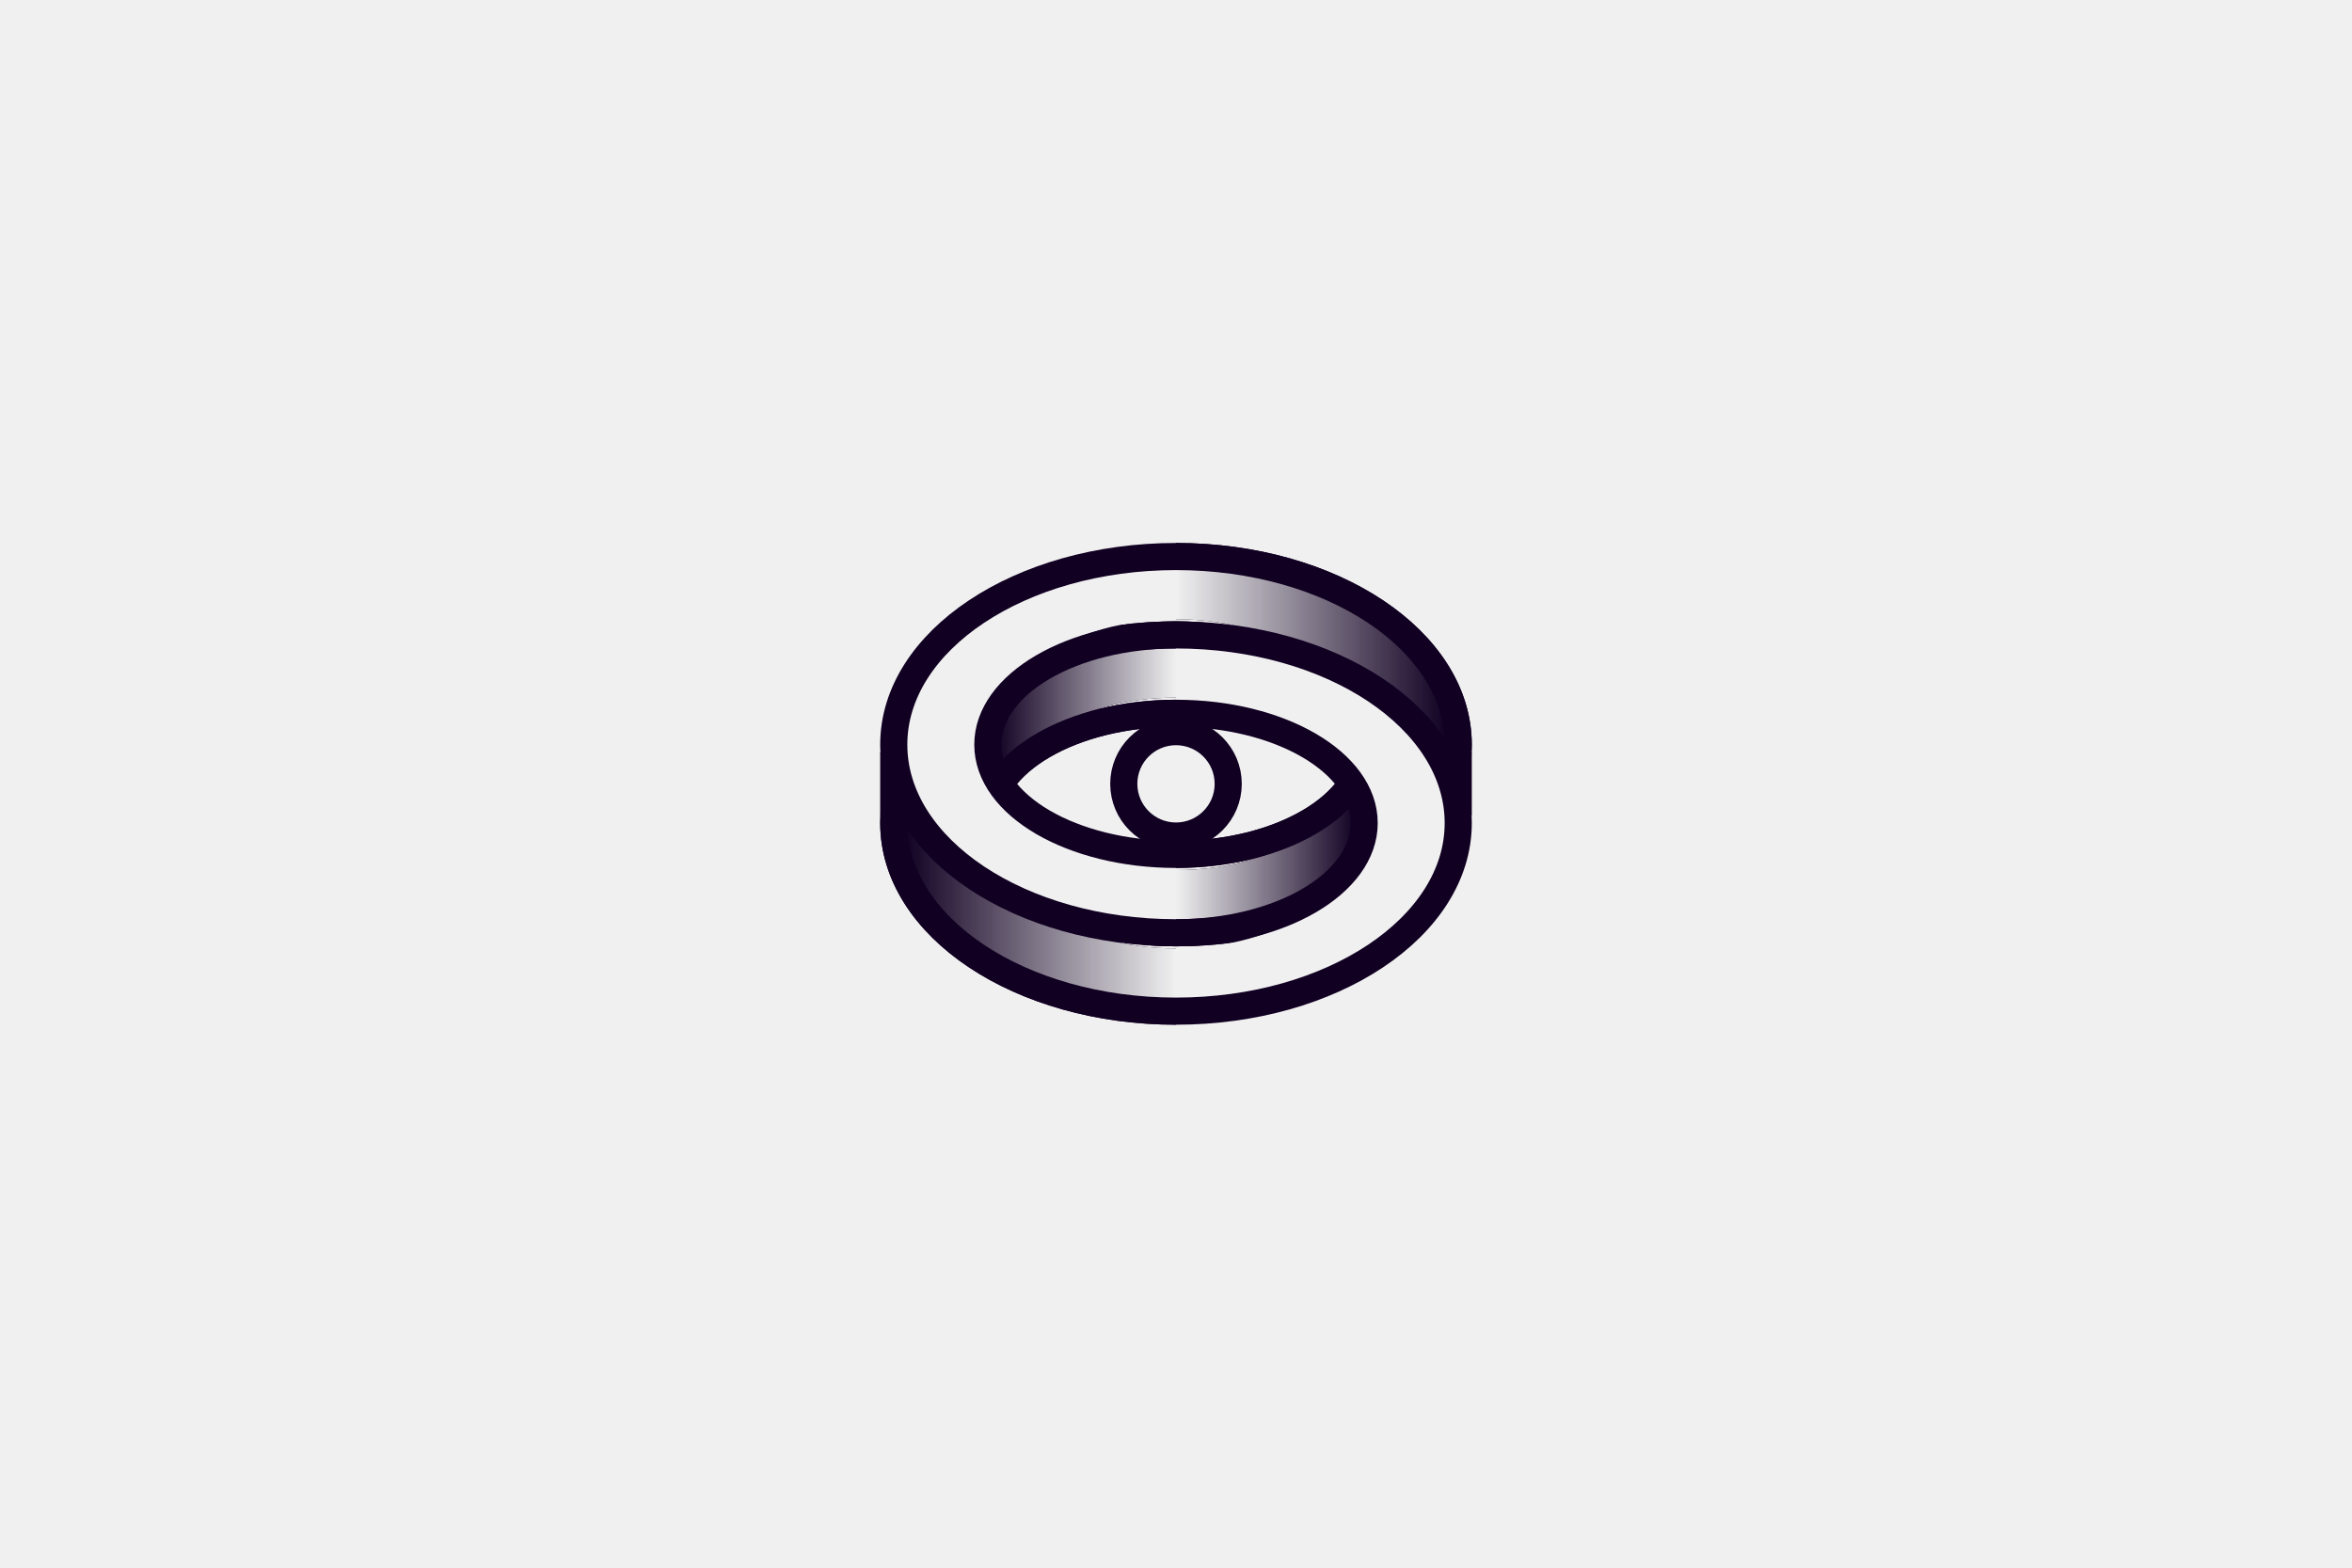
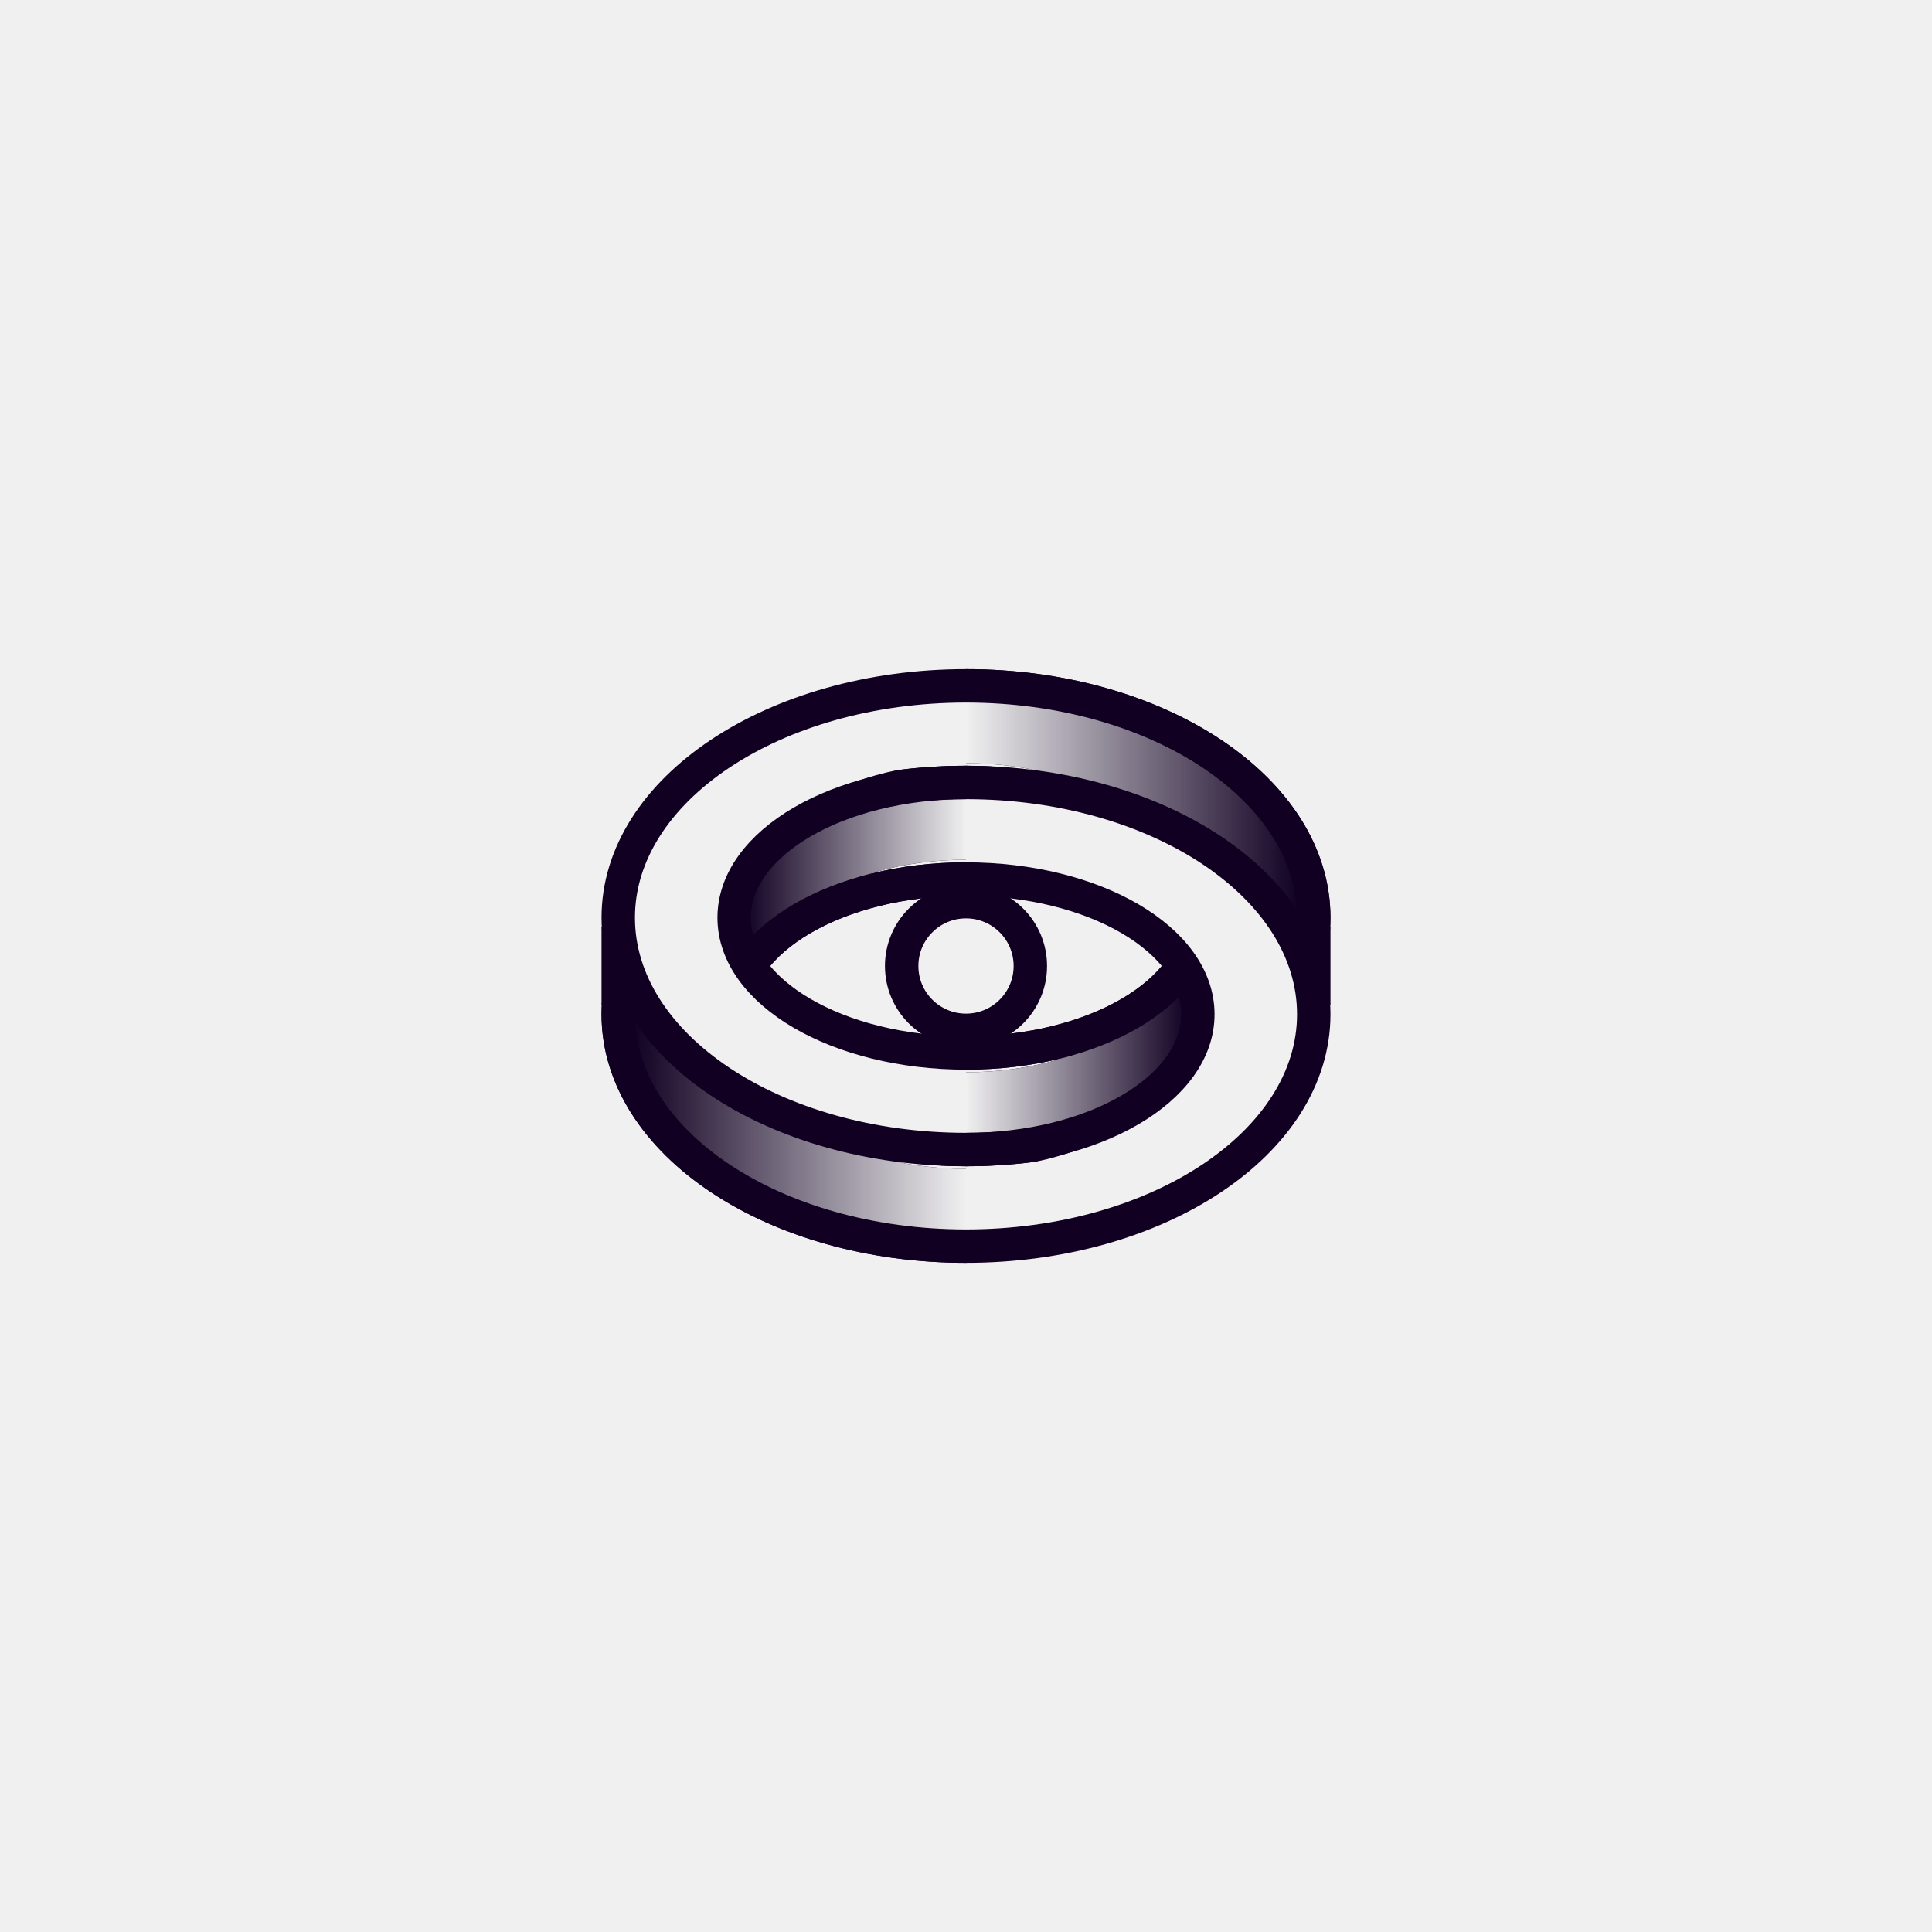
- <svg xmlns="http://www.w3.org/2000/svg" xmlns:xlink="http://www.w3.org/1999/xlink" viewBox="0 0 100 100" width="300" height="200">
+ <svg xmlns="http://www.w3.org/2000/svg" xmlns:xlink="http://www.w3.org/1999/xlink" viewBox="0 0 100 100" width="300" height="300">
  <defs>
    <rect id="f" height="100" width="100" />
    <mask id="mr">
      <use xlink:href="#f" fill="#000" />
      <rect height="100" width="50" fill="#fff" />
    </mask>
    <mask id="ml">
      <use xlink:href="#f" fill="#fff" />
      <rect height="100" width="50" fill="#000" />
    </mask>
    <mask id="mt">
      <use xlink:href="#f" fill="#000" />
      <rect height="50" width="100" fill="#fff" />
    </mask>
    <mask id="mb">
      <use xlink:href="#f" fill="#fff" />
      <rect height="50" width="100" fill="#000" />
    </mask>
    <mask id="mh">
      <use xlink:href="#f" fill="#fff" />
      <ellipse cx="50" cy="50" rx="12" ry="8" fill="#000" />
    </mask>
    <g id="r" stroke="#fff" stroke-width="1.73">
      <ellipse cx="50" cy="50" rx="18" ry="12" mask="url(#mh)" />
      <ellipse cx="50" cy="50" rx="12" ry="07" fill="none" />
    </g>
    <line id="s" y1="48" y2="52" stroke="#fff" stroke-width="1.73" />
    <g id="i">
      <circle cx="50" cy="50" r="3.33" fill="none" stroke="#fff" stroke-width="1.73" />
    </g>
    <linearGradient id="gtl">
      <stop offset="0.50" stop-color="#000" />
      <stop offset="0.98" stop-color="#fff" />
    </linearGradient>
    <linearGradient id="gbr">
      <stop offset="0.02" stop-color="#fff" />
      <stop offset="0.50" stop-color="#000" />
    </linearGradient>
    <linearGradient id="gbl">
      <stop offset="0.50" stop-color="#000" />
      <stop offset="0.82" stop-color="#fff" />
    </linearGradient>
    <linearGradient id="gtr">
      <stop offset="0.18" stop-color="#fff" />
      <stop offset="0.50" stop-color="#000" />
    </linearGradient>
    <mask id="me">
      <use xlink:href="#r" y="-2.5" mask="url(#ml)" fill="#fff" />
      <use xlink:href="#r" y=" 2.5" mask="url(#mr)" fill="#fff" />
      <g mask="url(#mt)">
        <use xlink:href="#r" y="-2.5" mask="url(#ml)" fill="url('#gtl')" />
        <use xlink:href="#r" y=" 2.5" mask="url(#mr)" fill="url('#gtr')" />
      </g>
      <g mask="url(#mb)">
        <use xlink:href="#r" y="-2.5" mask="url(#ml)" fill="url('#gbl')" />
        <use xlink:href="#r" y=" 2.5" mask="url(#mr)" fill="url('#gbr')" />
      </g>
      <use xlink:href="#s" x="32" />
      <use xlink:href="#s" x="68" />
      <use xlink:href="#r" y="-2.5" mask="url(#mr)" fill="#000" />
      <use xlink:href="#r" y=" 2.5" mask="url(#ml)" fill="#000" />
      <use xlink:href="#i" />
    </mask>
  </defs>
  <use xlink:href="#f" fill="#102" mask="url(#me)" />
</svg>
